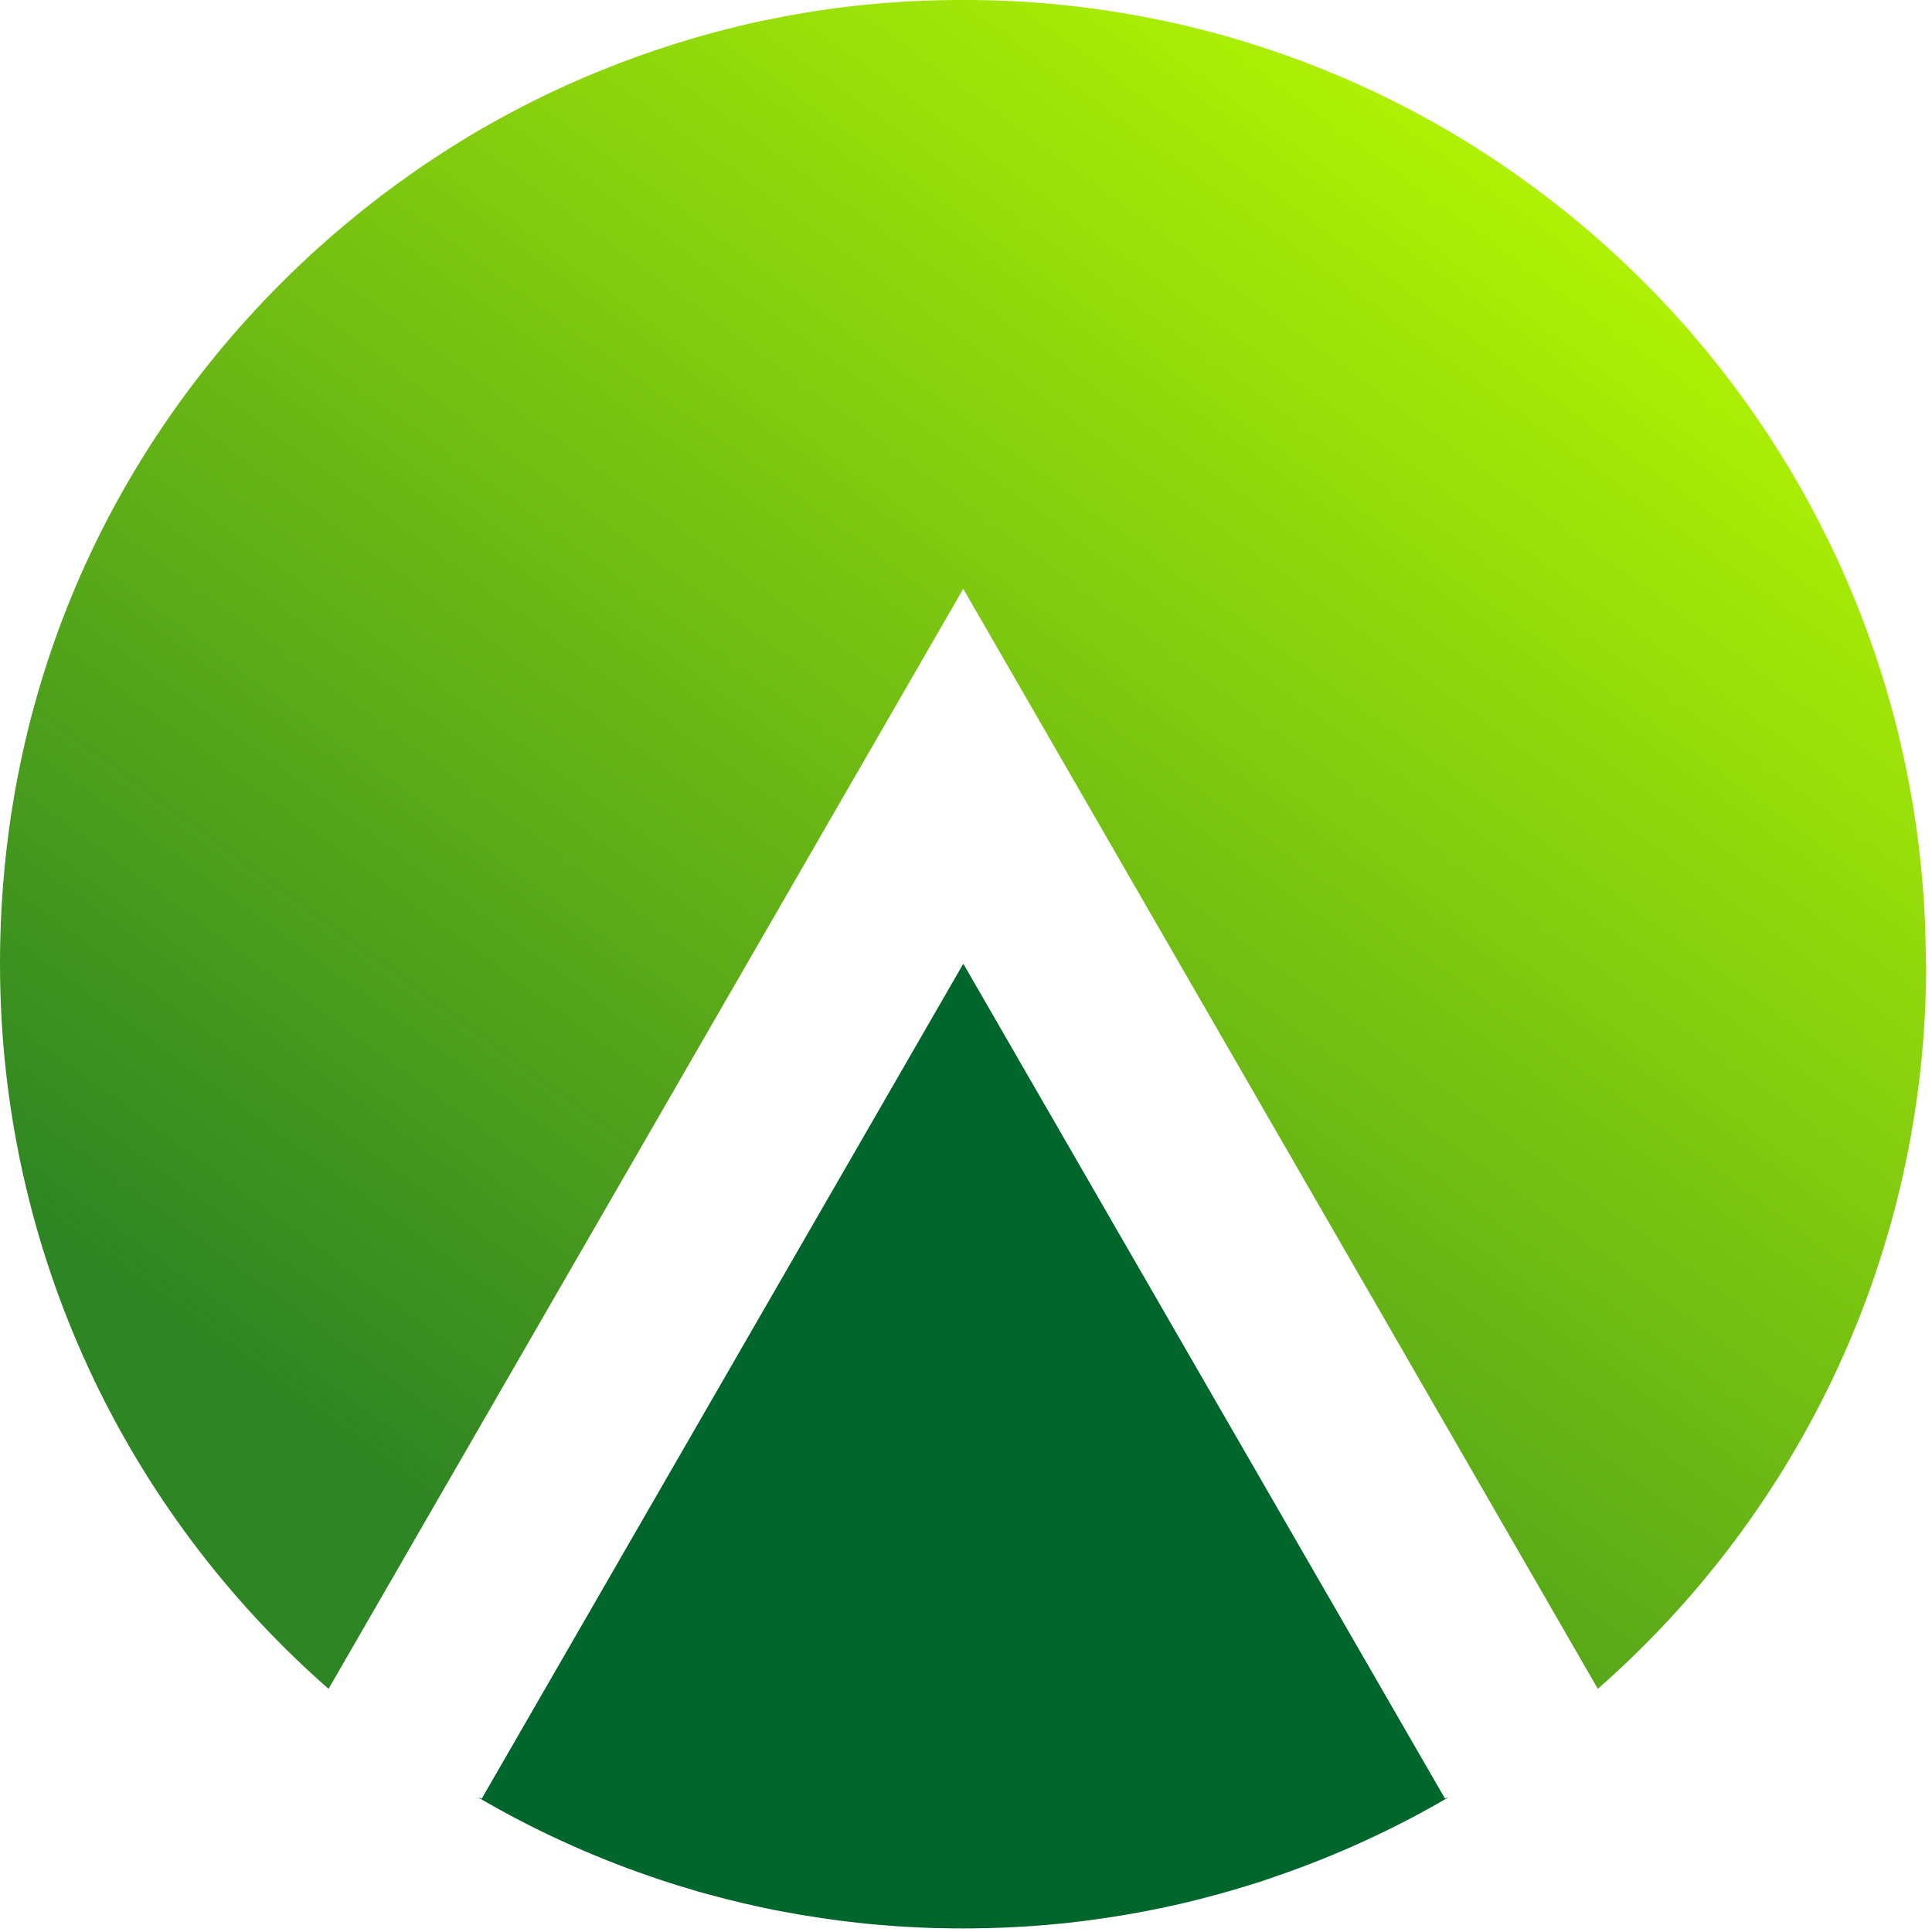
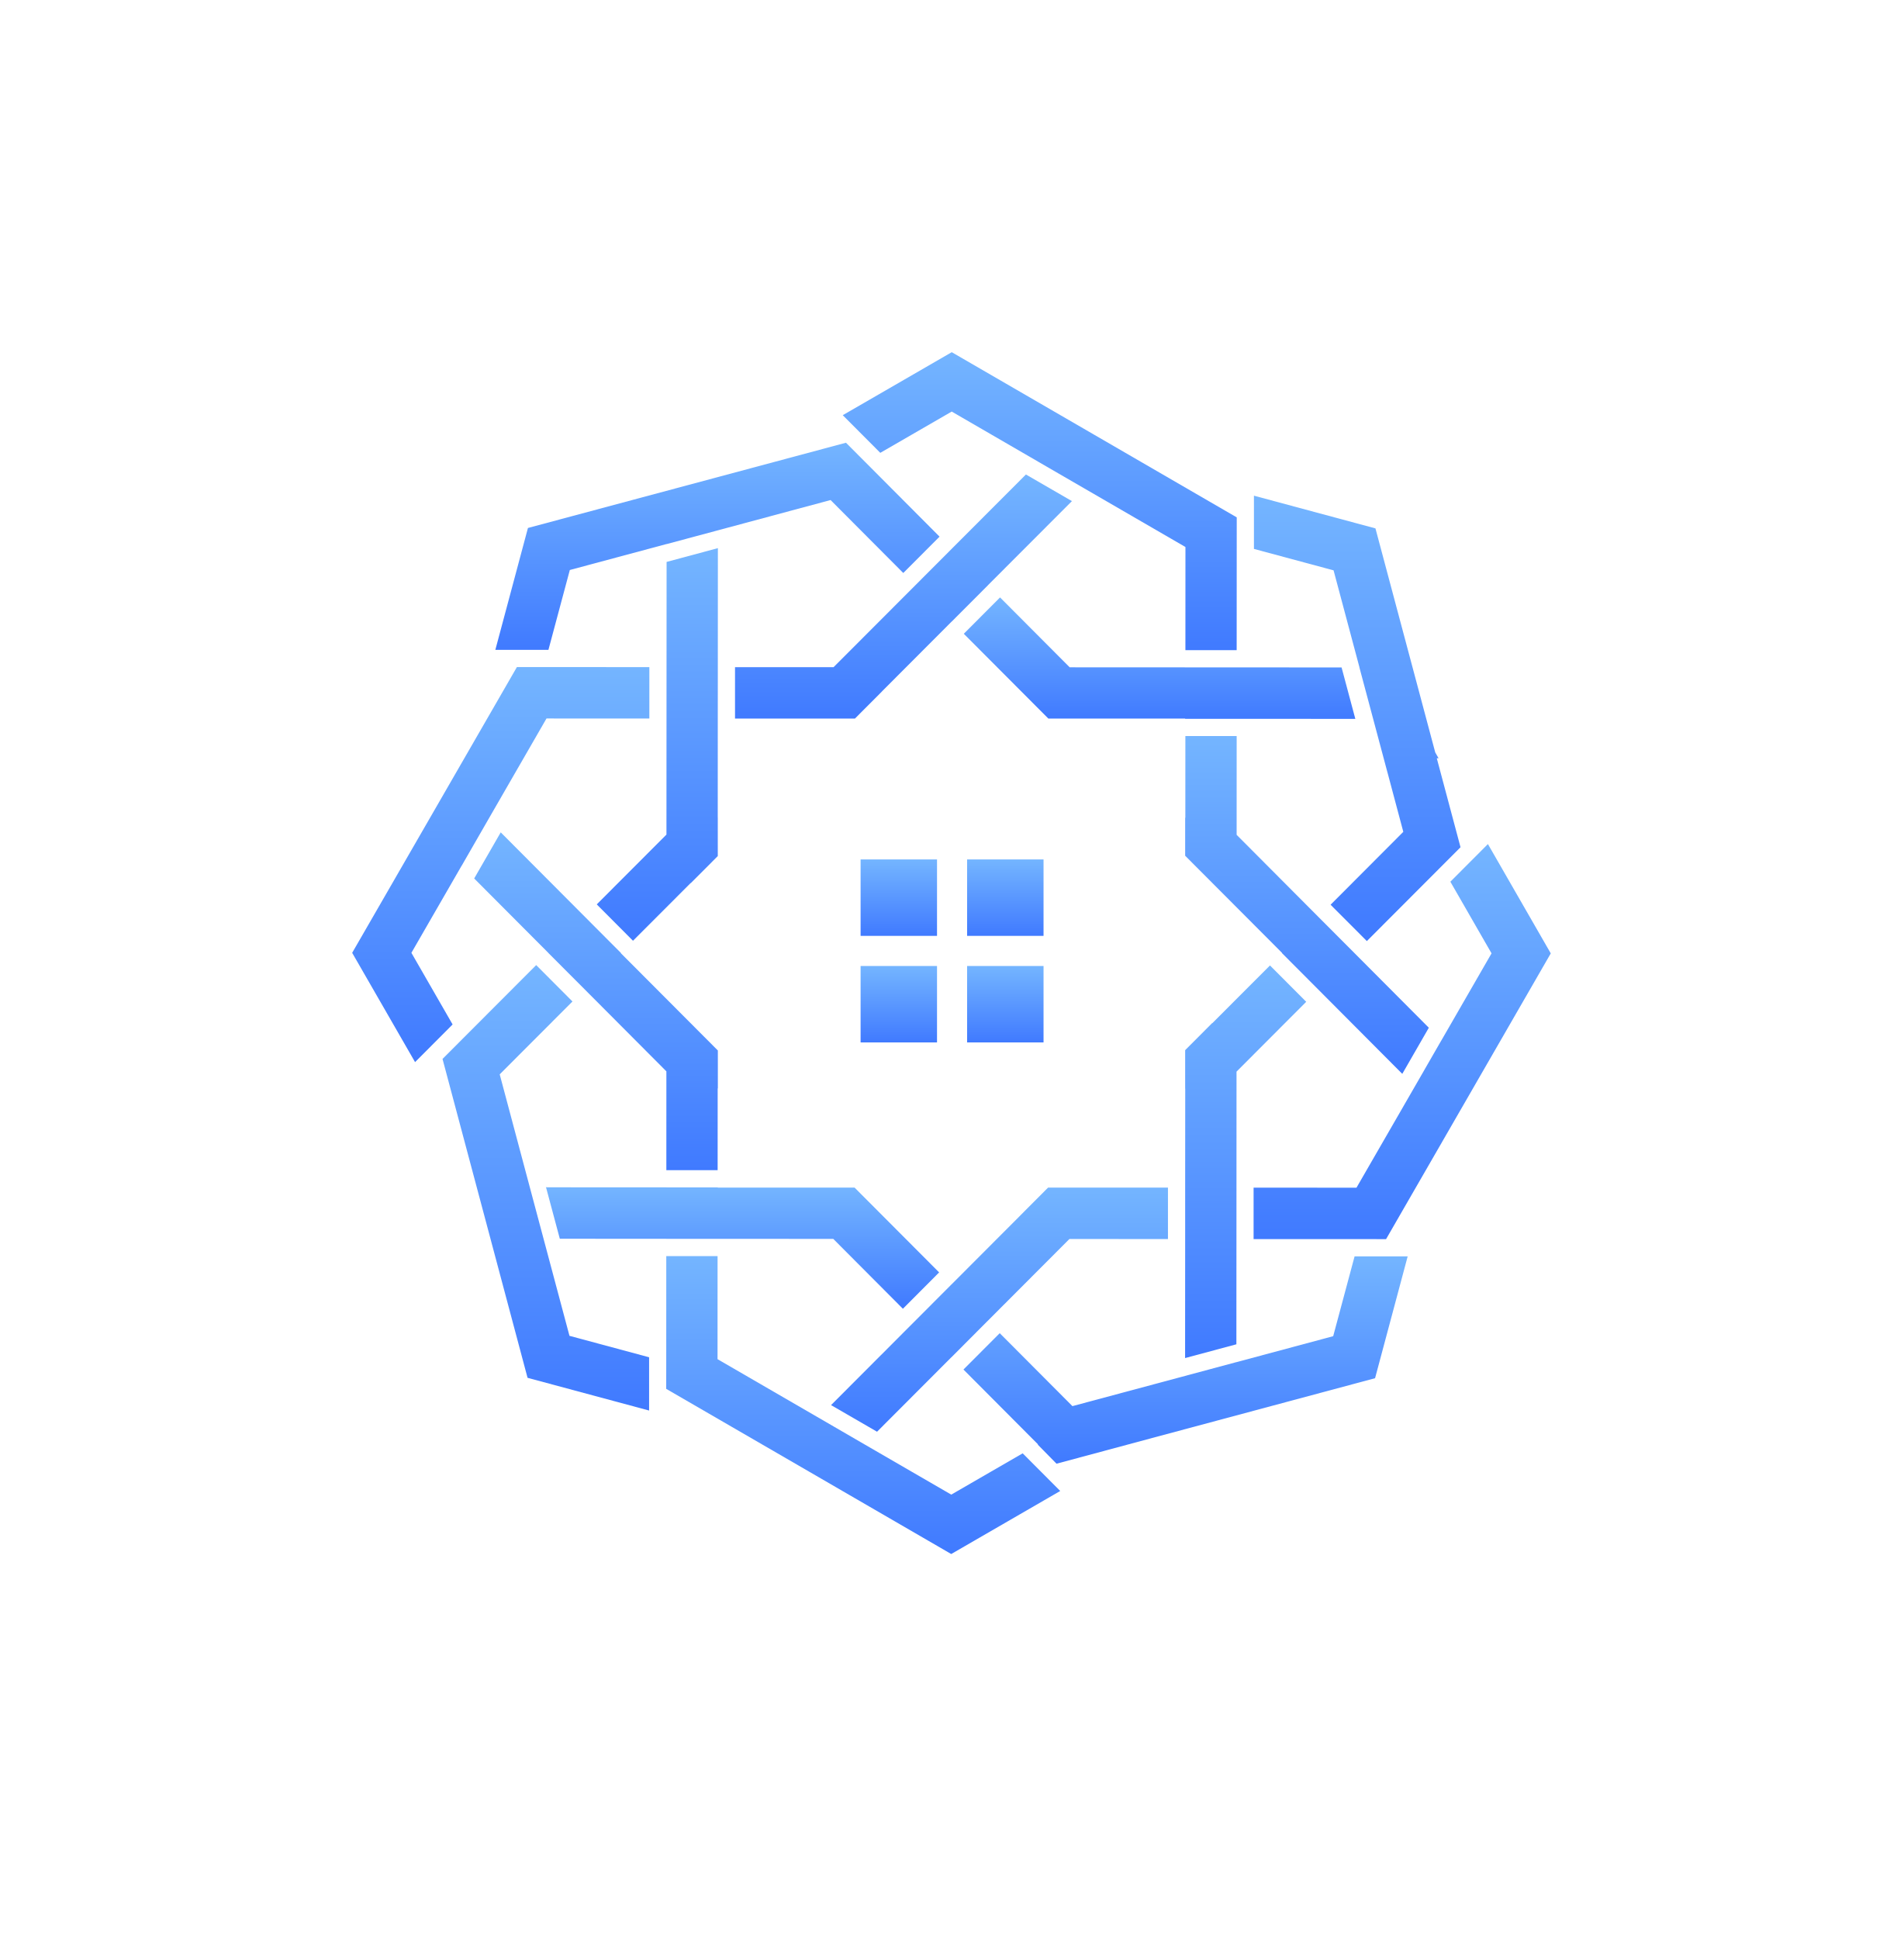
- <svg xmlns="http://www.w3.org/2000/svg" width="33" height="33" viewBox="0 0 33 33" fill="none">
-   <path d="M32.901 16.463C32.901 21.399 30.73 25.829 27.292 28.846L18.276 13.217L16.453 10.057L14.63 13.217L5.612 28.847C2.171 25.83 0 21.4 0 16.463C0 11.525 2.091 7.264 5.417 4.251C5.761 3.94 6.12 3.642 6.489 3.36C6.701 3.199 6.916 3.043 7.135 2.892C7.207 2.841 7.281 2.792 7.354 2.743C7.428 2.694 7.502 2.645 7.578 2.597C7.578 2.597 7.578 2.597 7.579 2.596C7.653 2.549 7.727 2.502 7.801 2.455C7.876 2.408 7.953 2.362 8.028 2.316C8.104 2.272 8.179 2.226 8.256 2.182C8.256 2.182 8.257 2.182 8.258 2.182C8.293 2.161 8.329 2.142 8.364 2.122C8.844 1.85 9.339 1.602 9.847 1.38C9.963 1.329 10.081 1.278 10.2 1.23C10.318 1.182 10.436 1.135 10.556 1.088C10.628 1.06 10.7 1.034 10.774 1.007C10.836 0.983 10.899 0.961 10.962 0.939C11.025 0.917 11.088 0.895 11.151 0.873C11.157 0.871 11.164 0.867 11.17 0.866C11.268 0.834 11.366 0.801 11.464 0.77C11.569 0.736 11.674 0.704 11.78 0.672C11.861 0.648 11.942 0.624 12.025 0.602C12.063 0.59 12.102 0.58 12.139 0.57C12.139 0.57 12.139 0.57 12.141 0.57C12.226 0.545 12.314 0.523 12.399 0.501C12.416 0.497 12.434 0.492 12.451 0.488C12.536 0.467 12.62 0.446 12.706 0.425C12.735 0.419 12.764 0.412 12.794 0.404C12.885 0.384 12.976 0.364 13.068 0.346C13.157 0.328 13.245 0.31 13.334 0.293C13.339 0.293 13.345 0.291 13.35 0.29C13.387 0.284 13.421 0.277 13.457 0.269C13.548 0.252 13.637 0.237 13.729 0.221C13.81 0.208 13.891 0.195 13.973 0.182C14.025 0.174 14.077 0.167 14.127 0.16C14.238 0.143 14.35 0.129 14.461 0.116C14.528 0.107 14.592 0.1 14.659 0.094C14.704 0.089 14.751 0.083 14.798 0.079C14.869 0.072 14.941 0.065 15.014 0.059C15.069 0.053 15.125 0.049 15.182 0.046C15.185 0.046 15.188 0.046 15.19 0.046C15.264 0.04 15.34 0.035 15.414 0.03C15.528 0.023 15.642 0.017 15.758 0.013C15.846 0.009 15.935 0.007 16.024 0.004C16.054 0.004 16.084 0.003 16.114 0.003C16.226 7.96547e-05 16.336 -0.001 16.448 -0.001H16.449C16.56 -0.001 16.67 -0.001 16.779 0.003C16.811 0.003 16.84 0.003 16.872 0.004C16.961 0.005 17.051 0.009 17.14 0.013C17.256 0.018 17.37 0.023 17.485 0.03C17.561 0.035 17.638 0.039 17.715 0.047C17.776 0.051 17.836 0.056 17.895 0.061C17.973 0.068 18.053 0.076 18.131 0.083C18.176 0.089 18.223 0.092 18.268 0.098C18.314 0.103 18.359 0.107 18.405 0.113C18.451 0.118 18.498 0.124 18.544 0.13C18.613 0.138 18.681 0.147 18.749 0.157C18.817 0.167 18.886 0.177 18.953 0.187C19.028 0.199 19.105 0.211 19.179 0.224C19.284 0.241 19.388 0.26 19.494 0.28C19.497 0.28 19.501 0.28 19.505 0.281C19.608 0.3 19.71 0.321 19.813 0.342C19.829 0.345 19.844 0.347 19.859 0.351C19.957 0.372 20.056 0.394 20.154 0.416C20.228 0.433 20.299 0.45 20.371 0.468C20.432 0.483 20.493 0.497 20.554 0.514C20.621 0.531 20.689 0.549 20.756 0.567C20.815 0.583 20.876 0.6 20.936 0.616C21.115 0.667 21.293 0.72 21.47 0.778C21.528 0.796 21.585 0.814 21.643 0.835C21.671 0.843 21.697 0.852 21.724 0.862C21.732 0.864 21.739 0.866 21.747 0.869C21.802 0.888 21.858 0.908 21.914 0.927C21.978 0.949 22.041 0.971 22.104 0.995C22.11 0.996 22.117 1 22.123 1.001C22.306 1.068 22.487 1.139 22.665 1.213C22.731 1.239 22.799 1.268 22.865 1.295C23.046 1.371 23.224 1.45 23.401 1.533C23.463 1.562 23.527 1.592 23.589 1.623C23.827 1.737 24.059 1.857 24.291 1.983C24.291 1.983 24.292 1.983 24.293 1.983C24.409 2.046 24.523 2.111 24.637 2.176C24.695 2.208 24.752 2.242 24.808 2.276C24.865 2.31 24.922 2.343 24.978 2.378C25.034 2.412 25.091 2.447 25.147 2.482C25.259 2.553 25.37 2.624 25.481 2.697C25.535 2.733 25.591 2.77 25.646 2.808C25.7 2.844 25.755 2.882 25.809 2.919C25.917 2.995 26.025 3.072 26.132 3.15C26.172 3.178 26.211 3.208 26.251 3.238C26.424 3.365 26.593 3.497 26.759 3.632C26.811 3.672 26.862 3.714 26.913 3.757C26.953 3.789 26.992 3.822 27.032 3.856C27.093 3.908 27.154 3.96 27.215 4.012C27.221 4.017 27.227 4.022 27.232 4.027C27.297 4.083 27.362 4.14 27.426 4.199C27.626 4.377 27.82 4.562 28.011 4.749C28.073 4.811 28.134 4.873 28.196 4.936C28.204 4.944 28.211 4.952 28.22 4.96C28.273 5.014 28.328 5.071 28.381 5.127C28.445 5.196 28.509 5.265 28.573 5.334C28.658 5.425 28.739 5.519 28.823 5.611C28.904 5.705 28.985 5.8 29.064 5.895C29.105 5.943 29.143 5.991 29.184 6.039C31.503 8.878 32.895 12.506 32.895 16.457L32.901 16.463ZM21.345 32.197C21.337 32.2 21.331 32.201 21.323 32.203C21.405 32.177 21.487 32.153 21.569 32.125C21.494 32.15 21.42 32.173 21.346 32.196L21.345 32.197ZM20.885 32.335C21.032 32.293 21.177 32.25 21.323 32.205C21.177 32.25 21.032 32.294 20.885 32.335Z" fill="url(#paint0_linear_4001_5773)" />
-   <path d="M21.797 32.047C21.741 32.068 21.684 32.088 21.628 32.106C21.608 32.112 21.588 32.119 21.569 32.127C21.494 32.151 21.42 32.175 21.346 32.197C21.194 32.245 21.04 32.29 20.886 32.333C20.859 32.341 20.833 32.349 20.806 32.355C20.613 32.409 20.419 32.458 20.221 32.505C20.204 32.509 20.185 32.513 20.167 32.518C20.068 32.54 19.968 32.562 19.868 32.584C19.865 32.584 19.863 32.584 19.86 32.586C19.751 32.608 19.642 32.63 19.531 32.651C19.419 32.671 19.309 32.692 19.197 32.711C19.117 32.724 19.036 32.736 18.956 32.749C18.941 32.751 18.926 32.755 18.912 32.756C18.875 32.761 18.837 32.766 18.801 32.772C18.753 32.779 18.704 32.786 18.655 32.792C18.574 32.804 18.491 32.815 18.409 32.824C18.357 32.83 18.306 32.837 18.254 32.842C18.214 32.847 18.173 32.851 18.133 32.855C18.036 32.865 17.94 32.874 17.842 32.882C17.84 32.882 17.837 32.882 17.833 32.882C17.607 32.902 17.378 32.915 17.15 32.925C17.059 32.929 16.968 32.931 16.875 32.934C16.844 32.934 16.813 32.935 16.782 32.935C16.673 32.938 16.562 32.939 16.452 32.939C16.341 32.939 16.231 32.939 16.122 32.935C16.089 32.935 16.059 32.935 16.028 32.934C15.936 32.933 15.845 32.929 15.754 32.925C15.657 32.921 15.56 32.916 15.464 32.911C15.371 32.906 15.279 32.899 15.186 32.891C15.125 32.887 15.064 32.882 15.004 32.877C14.885 32.867 14.767 32.856 14.648 32.842C14.596 32.837 14.544 32.831 14.494 32.824C14.38 32.811 14.264 32.796 14.151 32.779C14.083 32.77 14.014 32.76 13.947 32.749C13.851 32.735 13.756 32.72 13.661 32.704C13.57 32.688 13.479 32.671 13.388 32.654C13.371 32.652 13.354 32.648 13.337 32.645C13.253 32.63 13.168 32.613 13.085 32.595C13.053 32.588 13.02 32.582 12.988 32.574C12.971 32.571 12.953 32.567 12.936 32.563C12.862 32.547 12.788 32.531 12.714 32.513C12.606 32.488 12.495 32.461 12.389 32.434C12.281 32.406 12.173 32.378 12.065 32.348H12.064C11.957 32.319 11.851 32.288 11.745 32.255C11.531 32.192 11.32 32.124 11.11 32.051C10.086 31.7 9.108 31.25 8.186 30.713L8.191 30.704C8.204 30.71 8.216 30.718 8.227 30.725L16.454 16.461L24.682 30.722C24.695 30.716 24.706 30.708 24.718 30.701L24.723 30.71C23.802 31.248 22.822 31.696 21.8 32.047H21.797Z" fill="#00662C" />
+ <svg xmlns="http://www.w3.org/2000/svg" width="54" height="55" viewBox="0 0 54 55" fill="none">
+   <g filter="url(#filter0_d_598_2652)">
+     <path fill-rule="evenodd" clip-rule="evenodd" d="M40.707 32.739L39.318 35.148L35.56 35.147V33.688L38.479 33.689L40.395 30.366L40.419 30.323L40.887 29.51L40.888 29.51L42.31 27.042L41.142 25.01L42.207 23.942L43.99 27.043L41.654 31.096L40.707 32.739V32.739Z" fill="url(#paint0_linear_598_2652)" />
+     <path fill-rule="evenodd" clip-rule="evenodd" d="M25.612 37.123L23.637 35.141L20.355 35.14V35.14H18.9V35.139L15.88 35.137L15.484 33.659L15.496 33.678L19.325 33.68L20.361 33.681V33.687H23.707H24.242L24.615 34.061L26.64 36.092L25.612 37.123Z" fill="url(#paint1_linear_598_2652)" />
+     <path fill-rule="evenodd" clip-rule="evenodd" d="M39.006 39.093L34.495 40.303L32.667 40.793L32.665 40.794L29.97 41.518L29.437 40.976L29.446 40.971L27.33 38.847L28.359 37.816L30.421 39.885L33.527 39.052L35.072 38.637V38.638L37.818 37.901L38.425 35.637H39.931L39.006 39.093Z" fill="url(#paint2_linear_598_2652)" />
+     <path fill-rule="evenodd" clip-rule="evenodd" d="M28.368 16.946L30.343 18.928L34.53 18.93H35.08V18.93L38.056 18.932L38.446 20.391L34.656 20.389H33.625V20.389H33.618V20.382H30.273H29.738L29.365 20.008L27.34 17.977L28.368 16.946Z" fill="url(#paint3_linear_598_2652)" />
+     <path fill-rule="evenodd" clip-rule="evenodd" d="M14.051 18.433L14.976 14.976L19.487 13.767L21.315 13.277L23.997 12.558L24.536 13.098L24.536 13.098L26.652 15.222L25.623 16.253L23.561 14.184L21.876 14.636L21.875 14.637L18.91 15.433V15.431L16.164 16.168L15.557 18.433H14.381H14.051Z" fill="url(#paint4_linear_598_2652)" />
+     <path fill-rule="evenodd" clip-rule="evenodd" d="M13.094 24.56L13.093 24.559L11.67 27.027L12.839 29.059L11.774 30.127L9.99 27.027L12.327 22.974L14.663 18.921L15.425 18.921L15.425 18.921L18.42 18.923V20.381L15.502 20.38L13.954 23.065L13.094 24.56Z" fill="url(#paint5_linear_598_2652)" />
+     <path fill-rule="evenodd" clip-rule="evenodd" d="M23.574 39.856L24.995 38.432L24.996 38.432L25.608 37.818L25.957 37.469L25.957 37.469L26.985 36.438L26.986 36.438L27.001 36.423L28.965 34.455L28.965 34.454L29.73 33.687H30.267H33.131V35.146L30.336 35.144L28.481 37.003L28.481 37.002L28.026 37.459L27.995 37.489L26.986 38.502L26.985 38.501L24.879 40.611L23.574 39.856Z" fill="url(#paint6_linear_598_2652)" />
+     <path fill-rule="evenodd" clip-rule="evenodd" d="M16.928 25.653L18.905 23.673L18.907 19.348L18.909 15.939L20.364 15.548L20.362 19.349L20.361 20.383H20.361V20.429L20.36 23.188L20.361 23.189V23.745V24.282L19.988 24.657L19.596 25.049L19.591 25.048L17.956 26.685L16.928 25.653Z" fill="url(#paint7_linear_598_2652)" />
+     <path fill-rule="evenodd" clip-rule="evenodd" d="M15.554 27.03L15.555 27.029L13.451 24.918L14.204 23.61L16.884 26.299L17.171 26.587L17.613 27.03L17.613 27.03L17.617 27.035L17.613 27.039L19.978 29.411H19.978L20.363 29.797V30.318V30.872L20.358 30.875L20.357 33.192H18.902L18.903 30.389L16.583 28.061L16.583 28.061L15.554 27.03Z" fill="url(#paint8_linear_598_2652)" />
+     <path fill-rule="evenodd" clip-rule="evenodd" d="M14.965 39.082L13.759 34.559L13.27 32.726V32.726L12.553 30.037L15.21 27.375L16.239 28.407L14.175 30.474L15.164 34.183L16.154 37.891L18.413 38.499V40.01L14.965 39.082Z" fill="url(#paint9_linear_598_2652)" />
+     <path fill-rule="evenodd" clip-rule="evenodd" d="M37.053 28.416L35.076 30.397L35.074 34.721L35.072 38.131L33.617 38.522L33.619 35.114V33.687H33.619V33.687L33.621 30.882L33.619 30.881V30.325V29.788L33.993 29.413L34.385 29.02L34.39 29.022L36.025 27.385L37.053 28.416Z" fill="url(#paint10_linear_598_2652)" />
+     <path fill-rule="evenodd" clip-rule="evenodd" d="M38.427 27.04L38.427 27.04L40.531 29.152L39.778 30.46L37.098 27.77L36.767 27.438L36.369 27.039L36.369 27.039L36.365 27.035L36.369 27.03L34.004 24.659L33.619 24.273V23.752V23.197L33.624 23.194L33.625 20.878H35.08L35.079 23.68L37.398 26.008H37.398L38.427 27.04Z" fill="url(#paint11_linear_598_2652)" />
+     <path fill-rule="evenodd" clip-rule="evenodd" d="M35.57 14.06L39.017 14.988L40.224 19.51L40.713 21.343L40.807 21.507L40.757 21.509L41.43 24.032L40.891 24.572L38.773 26.694L37.744 25.663L39.807 23.595L39.357 21.906L39.356 21.905L38.562 18.932H38.564L37.829 16.178L35.57 15.57V14.06Z" fill="url(#paint12_linear_598_2652)" />
+     <path fill-rule="evenodd" clip-rule="evenodd" d="M29.458 13.101L29.459 13.101L26.997 11.674L24.971 12.845L23.906 11.777H23.906L26.998 9.99L31.04 12.332L35.082 14.675L35.08 18.442H33.626L33.627 15.516L31.392 14.221L29.458 13.101Z" fill="url(#paint13_linear_598_2652)" />
+     <path fill-rule="evenodd" clip-rule="evenodd" d="M23.645 18.925L25.967 16.599L25.967 16.599L26.996 15.568L26.996 15.568L29.102 13.459L30.407 14.214L28.024 16.6L28.025 16.601L26.996 17.632L26.995 17.631L25.016 19.614L25.016 19.616L24.252 20.382H23.715H20.85V18.924L23.645 18.925Z" fill="url(#paint14_linear_598_2652)" />
+     <path fill-rule="evenodd" clip-rule="evenodd" d="M26.983 44.08L22.941 41.737L18.898 39.395L18.899 38.63L18.899 38.63L18.9 35.629H20.355L20.354 38.553L23.669 40.474L23.886 40.6L24.522 40.969L24.522 40.969L26.984 42.395L29.01 41.224L30.075 42.292L26.983 44.08Z" fill="url(#paint15_linear_598_2652)" />
+     <rect width="2.168" height="2.168" transform="translate(24.4121 24.3781)" fill="url(#paint16_linear_598_2652)" />
+     <rect width="2.168" height="2.168" transform="translate(27.4336 24.3781)" fill="url(#paint17_linear_598_2652)" />
+     <rect width="2.168" height="2.168" transform="translate(27.4336 27.4004)" fill="url(#paint18_linear_598_2652)" />
+     <rect width="2.168" height="2.168" transform="translate(24.4121 27.4004)" fill="url(#paint19_linear_598_2652)" />
+   </g>
  <defs>
-     <linearGradient id="paint0_linear_4001_5773" x1="28.373" y1="0.177" x2="8.751" y2="26.938" gradientUnits="userSpaceOnUse">
-       <stop stop-color="#BFFF00" />
-       <stop offset="1" stop-color="#2E8523" />
+     <filter id="filter0_d_598_2652" x="0.001" y="2.47955e-05" width="53.979" height="54.069" filterUnits="userSpaceOnUse" color-interpolation-filters="sRGB">
+       <feFlood flood-opacity="0" result="BackgroundImageFix" />
+       <feColorMatrix in="SourceAlpha" type="matrix" values="0 0 0 0 0 0 0 0 0 0 0 0 0 0 0 0 0 0 127 0" result="hardAlpha" />
+       <feOffset />
+       <feGaussianBlur stdDeviation="4.995" />
+       <feComposite in2="hardAlpha" operator="out" />
+       <feColorMatrix type="matrix" values="0 0 0 0 1 0 0 0 0 1 0 0 0 0 1 0 0 0 1 0" />
+       <feBlend mode="normal" in2="BackgroundImageFix" result="effect1_dropShadow_598_2652" />
+       <feBlend mode="normal" in="SourceGraphic" in2="effect1_dropShadow_598_2652" result="shape" />
+     </filter>
+     <linearGradient id="paint0_linear_598_2652" x1="39.776" y1="23.942" x2="39.776" y2="35.148" gradientUnits="userSpaceOnUse">
+       <stop stop-color="#74B5FF" />
+       <stop offset="1" stop-color="#407AFF" />
+     </linearGradient>
+     <linearGradient id="paint1_linear_598_2652" x1="21.062" y1="33.659" x2="21.062" y2="37.123" gradientUnits="userSpaceOnUse">
+       <stop stop-color="#74B5FF" />
+       <stop offset="1" stop-color="#407AFF" />
+     </linearGradient>
+     <linearGradient id="paint2_linear_598_2652" x1="33.631" y1="35.637" x2="33.631" y2="41.518" gradientUnits="userSpaceOnUse">
+       <stop stop-color="#74B5FF" />
+       <stop offset="1" stop-color="#407AFF" />
+     </linearGradient>
+     <linearGradient id="paint3_linear_598_2652" x1="32.893" y1="16.946" x2="32.893" y2="20.391" gradientUnits="userSpaceOnUse">
+       <stop stop-color="#74B5FF" />
+       <stop offset="1" stop-color="#407AFF" />
+     </linearGradient>
+     <linearGradient id="paint4_linear_598_2652" x1="20.351" y1="12.558" x2="20.351" y2="18.433" gradientUnits="userSpaceOnUse">
+       <stop stop-color="#74B5FF" />
+       <stop offset="1" stop-color="#407AFF" />
+     </linearGradient>
+     <linearGradient id="paint5_linear_598_2652" x1="14.205" y1="18.921" x2="14.205" y2="30.127" gradientUnits="userSpaceOnUse">
+       <stop stop-color="#74B5FF" />
+       <stop offset="1" stop-color="#407AFF" />
+     </linearGradient>
+     <linearGradient id="paint6_linear_598_2652" x1="28.353" y1="33.687" x2="28.353" y2="40.611" gradientUnits="userSpaceOnUse">
+       <stop stop-color="#74B5FF" />
+       <stop offset="1" stop-color="#407AFF" />
+     </linearGradient>
+     <linearGradient id="paint7_linear_598_2652" x1="18.646" y1="15.548" x2="18.646" y2="26.685" gradientUnits="userSpaceOnUse">
+       <stop stop-color="#74B5FF" />
+       <stop offset="1" stop-color="#407AFF" />
+     </linearGradient>
+     <linearGradient id="paint8_linear_598_2652" x1="16.907" y1="23.61" x2="16.907" y2="33.192" gradientUnits="userSpaceOnUse">
+       <stop stop-color="#74B5FF" />
+       <stop offset="1" stop-color="#407AFF" />
+     </linearGradient>
+     <linearGradient id="paint9_linear_598_2652" x1="15.483" y1="27.375" x2="15.483" y2="40.01" gradientUnits="userSpaceOnUse">
+       <stop stop-color="#74B5FF" />
+       <stop offset="1" stop-color="#407AFF" />
+     </linearGradient>
+     <linearGradient id="paint10_linear_598_2652" x1="35.335" y1="27.385" x2="35.335" y2="38.522" gradientUnits="userSpaceOnUse">
+       <stop stop-color="#74B5FF" />
+       <stop offset="1" stop-color="#407AFF" />
+     </linearGradient>
+     <linearGradient id="paint11_linear_598_2652" x1="37.075" y1="20.878" x2="37.075" y2="30.46" gradientUnits="userSpaceOnUse">
+       <stop stop-color="#74B5FF" />
+       <stop offset="1" stop-color="#407AFF" />
+     </linearGradient>
+     <linearGradient id="paint12_linear_598_2652" x1="38.5" y1="14.06" x2="38.5" y2="26.694" gradientUnits="userSpaceOnUse">
+       <stop stop-color="#74B5FF" />
+       <stop offset="1" stop-color="#407AFF" />
+     </linearGradient>
+     <linearGradient id="paint13_linear_598_2652" x1="29.494" y1="9.99" x2="29.494" y2="18.442" gradientUnits="userSpaceOnUse">
+       <stop stop-color="#74B5FF" />
+       <stop offset="1" stop-color="#407AFF" />
+     </linearGradient>
+     <linearGradient id="paint14_linear_598_2652" x1="25.628" y1="13.459" x2="25.628" y2="20.382" gradientUnits="userSpaceOnUse">
+       <stop stop-color="#74B5FF" />
+       <stop offset="1" stop-color="#407AFF" />
+     </linearGradient>
+     <linearGradient id="paint15_linear_598_2652" x1="24.487" y1="35.629" x2="24.487" y2="44.08" gradientUnits="userSpaceOnUse">
+       <stop stop-color="#74B5FF" />
+       <stop offset="1" stop-color="#407AFF" />
+     </linearGradient>
+     <linearGradient id="paint16_linear_598_2652" x1="1.084" y1="0" x2="1.084" y2="2.168" gradientUnits="userSpaceOnUse">
+       <stop stop-color="#74B5FF" />
+       <stop offset="1" stop-color="#407AFF" />
+     </linearGradient>
+     <linearGradient id="paint17_linear_598_2652" x1="1.084" y1="0" x2="1.084" y2="2.168" gradientUnits="userSpaceOnUse">
+       <stop stop-color="#74B5FF" />
+       <stop offset="1" stop-color="#407AFF" />
+     </linearGradient>
+     <linearGradient id="paint18_linear_598_2652" x1="1.084" y1="0" x2="1.084" y2="2.168" gradientUnits="userSpaceOnUse">
+       <stop stop-color="#74B5FF" />
+       <stop offset="1" stop-color="#407AFF" />
+     </linearGradient>
+     <linearGradient id="paint19_linear_598_2652" x1="1.084" y1="0" x2="1.084" y2="2.168" gradientUnits="userSpaceOnUse">
+       <stop stop-color="#74B5FF" />
+       <stop offset="1" stop-color="#407AFF" />
    </linearGradient>
  </defs>
</svg>
